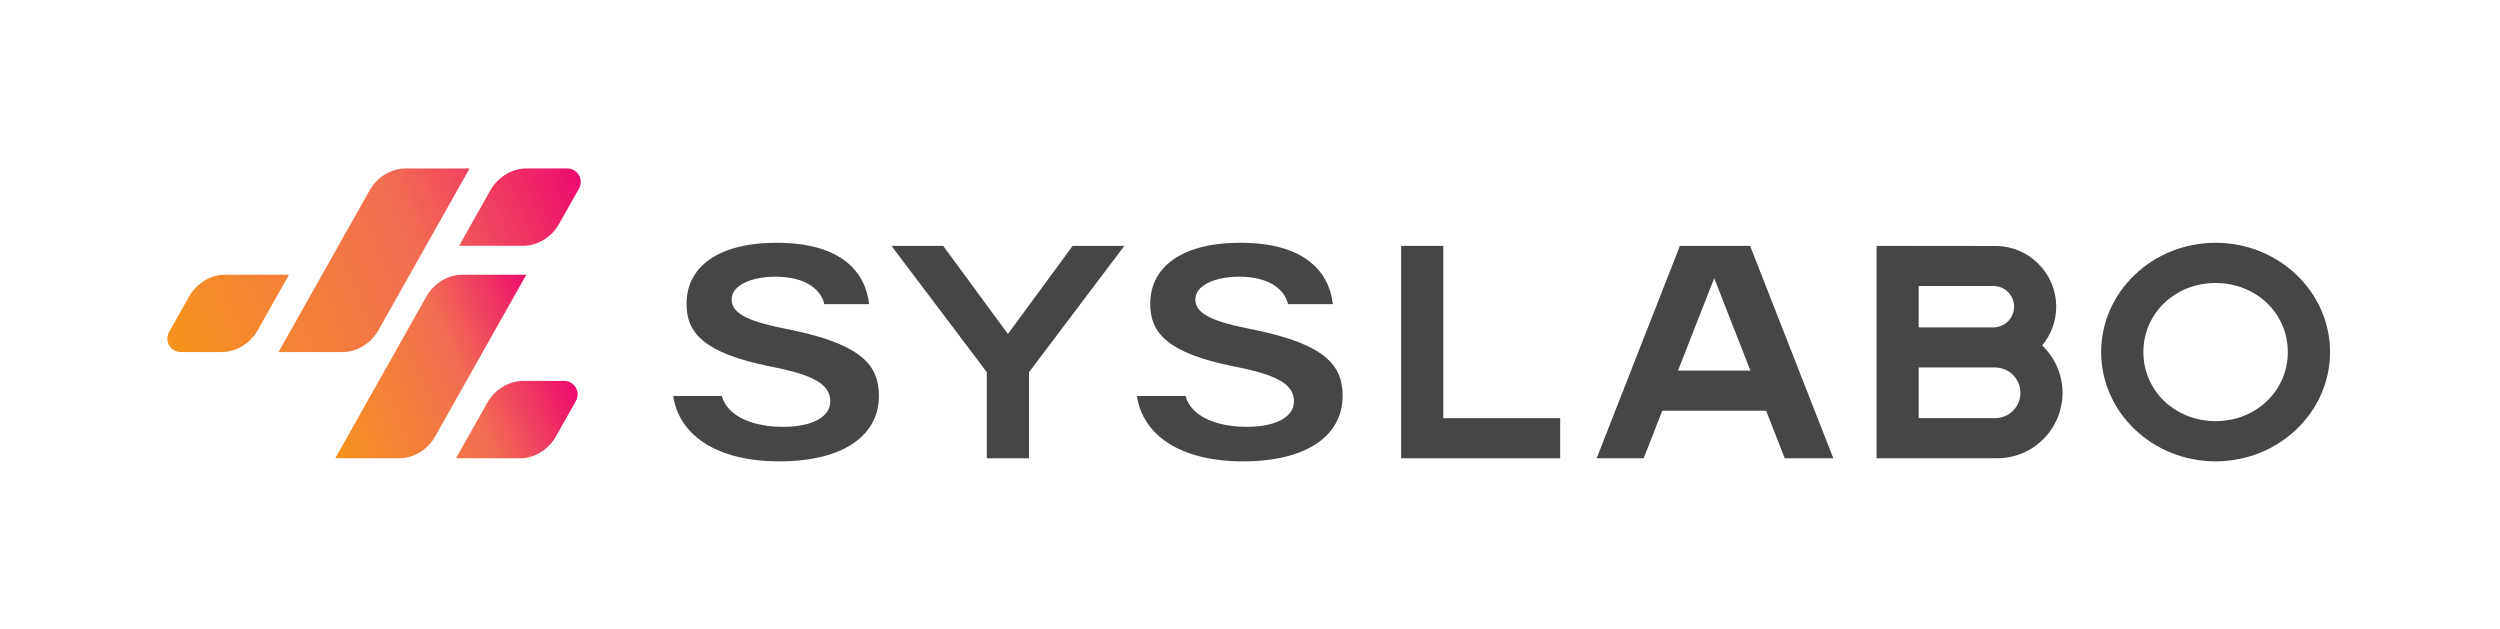
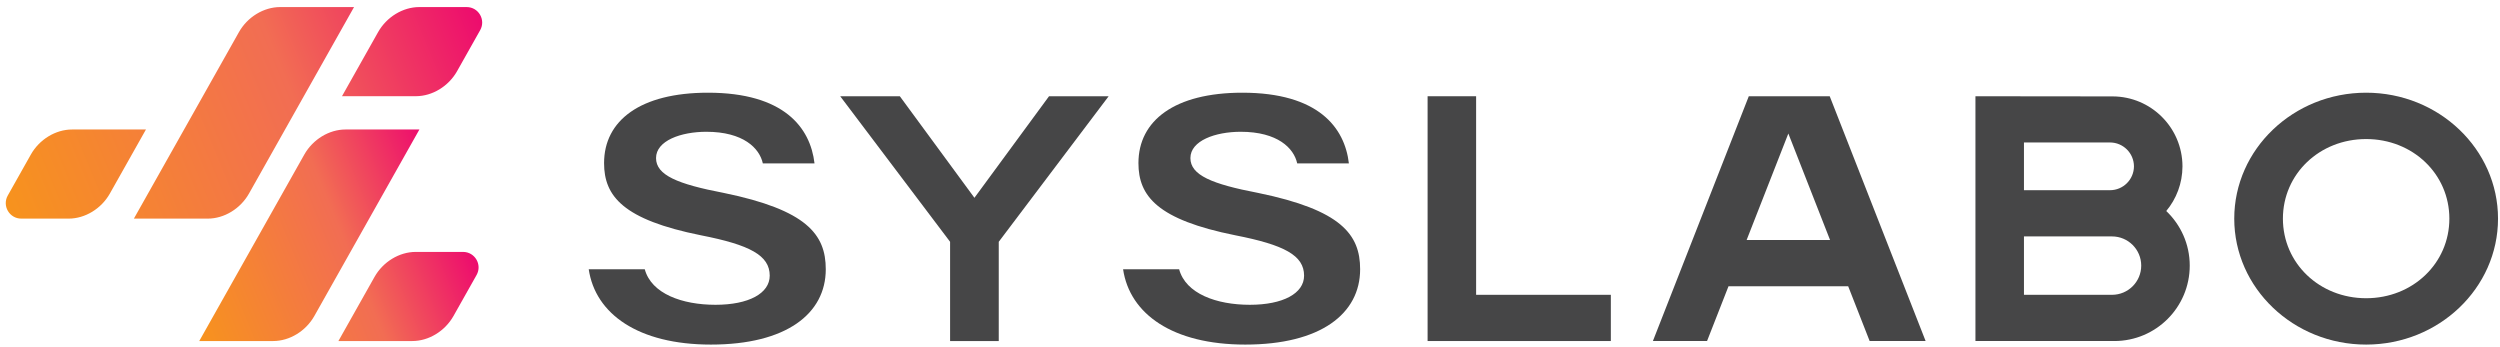
- <svg xmlns="http://www.w3.org/2000/svg" width="100%" height="100%" viewBox="0 0 847 213" version="1.1" xml:space="preserve" style="fill-rule:evenodd;clip-rule:evenodd;stroke-linejoin:round;stroke-miterlimit:2;">
+ <svg xmlns="http://www.w3.org/2000/svg" width="100%" height="100%" viewBox="55 55 735 102" version="1.1" xml:space="preserve" style="fill-rule:evenodd;clip-rule:evenodd;stroke-linejoin:round;stroke-miterlimit:2;">
  <g>
    <path d="M165.101,136.428L154.489,155.265L176.225,155.265C181.035,155.265 185.818,152.355 188.327,147.901L195.112,135.856C196.823,132.819 194.629,129.064 191.144,129.064L177.202,129.064C172.392,129.064 167.609,131.975 165.101,136.428ZM178.306,93.072L147.418,147.901C144.909,152.355 140.126,155.265 135.317,155.265L113.58,155.265L144.468,100.435C146.977,95.983 151.76,93.072 156.57,93.072L178.306,93.072Z" style="fill:url(#_Linear1);" />
    <path d="M76.173,93.072C71.363,93.072 66.58,95.982 64.071,100.435L57.285,112.481C55.575,115.517 57.769,119.272 61.254,119.272L75.196,119.272C80.005,119.272 84.789,116.361 87.297,111.908L97.909,93.072L76.173,93.072ZM116.099,119.272L94.362,119.272L125.25,64.443C127.759,59.989 132.542,57.079 137.352,57.079L159.088,57.079L128.2,111.908C125.692,116.361 120.908,119.272 116.099,119.272ZM177.284,83.28C182.094,83.28 186.877,80.369 189.386,75.916L196.171,63.87C197.882,60.833 195.688,57.079 192.203,57.079L178.261,57.079C173.451,57.079 168.668,59.989 166.16,64.443L155.548,83.28L177.284,83.28Z" style="fill:url(#_Linear2);" />
    <path d="M488.978,83.296L474.714,83.296L474.714,155.263L528.587,155.263L528.587,141.674L488.978,141.674L488.978,83.296Z" style="fill:rgb(70,70,71);fill-rule:nonzero;" />
    <path d="M750.644,142.678C736.923,142.678 726.175,132.4 726.175,119.279C726.175,106.159 736.923,95.881 750.644,95.881C764.365,95.881 775.113,106.159 775.113,119.279C775.113,132.4 764.365,142.678 750.644,142.678ZM750.644,82.253C729.263,82.253 711.87,98.863 711.87,119.279C711.87,139.697 729.263,156.307 750.644,156.307C772.024,156.307 789.418,139.697 789.418,119.279C789.418,98.863 772.024,82.253 750.644,82.253Z" style="fill:rgb(70,70,71);fill-rule:nonzero;" />
    <path d="M341.481,113.154L319.549,83.297L302.022,83.297L334.328,126.089L334.328,155.265L348.633,155.265L348.633,126.089L380.941,83.297L363.413,83.297L341.481,113.154Z" style="fill:rgb(70,70,71);fill-rule:nonzero;" />
    <path d="M568.507,125.564L580.773,94.254L593.039,125.564L568.507,125.564ZM569.145,83.297L540.951,155.263L556.872,155.263L563.184,139.153L598.363,139.153L604.675,155.263L621.131,155.263L592.937,83.297L569.145,83.297Z" style="fill:rgb(70,70,71);fill-rule:nonzero;" />
    <path d="M424.916,111.725C411.261,109.114 404.98,106.485 404.98,101.471C404.98,96.354 412.327,93.742 419.765,93.742C430.616,93.742 435.402,98.547 436.377,103.038L451.571,103.037C450.351,92.488 442.565,82.253 420.252,82.253C400.378,82.253 389.701,90.417 389.701,102.951C389.701,112.665 395.282,119.585 418.203,124.181C432.59,127.001 438.401,130.091 438.401,136.044C438.401,141.267 432.201,144.609 422.447,144.609C412.693,144.609 403.615,141.371 401.664,134.164L385.187,134.164C387.137,147.324 399.769,156.307 421.105,156.307C443.297,156.307 454.879,147.22 454.879,134.164C454.879,123.928 449.302,116.739 424.916,111.725Z" style="fill:rgb(70,70,71);fill-rule:nonzero;" />
    <path d="M267.813,111.725C254.157,109.114 247.876,106.485 247.876,101.471C247.876,96.354 255.224,93.742 262.662,93.742C273.513,93.742 278.299,98.547 279.274,103.038L294.467,103.037C293.248,92.488 285.462,82.253 263.149,82.253C243.275,82.253 232.598,90.417 232.598,102.951C232.598,112.665 238.178,119.585 261.1,124.181C275.487,127.001 281.298,130.091 281.298,136.044C281.298,141.267 275.098,144.609 265.343,144.609C255.59,144.609 246.512,141.371 244.561,134.164L228.084,134.164C230.034,147.324 242.665,156.307 264.002,156.307C286.193,156.307 297.776,147.22 297.776,134.164C297.776,123.928 292.198,116.739 267.813,111.725Z" style="fill:rgb(70,70,71);fill-rule:nonzero;" />
    <path d="M675.937,141.674L650.044,141.674L650.044,124.508L675.937,124.508C680.677,124.508 684.519,128.351 684.519,133.091C684.519,137.831 680.677,141.674 675.937,141.674ZM650.044,96.886L675.332,96.886C679.215,96.886 682.364,100.024 682.385,103.902C682.364,107.78 679.216,110.918 675.333,110.919L650.044,110.918L650.044,96.886ZM698.783,133.091C698.783,126.769 696.124,121.079 691.879,117.04C694.841,113.487 696.629,108.923 696.647,103.94L696.651,103.94C696.651,103.927 696.649,103.915 696.649,103.902C696.649,103.889 696.651,103.877 696.651,103.864L696.647,103.864C696.605,92.536 687.422,83.36 676.084,83.342L635.78,83.297L635.78,155.263L676.611,155.263C688.856,155.264 698.783,145.337 698.783,133.091Z" style="fill:rgb(70,70,71);fill-rule:nonzero;" />
  </g>
  <defs>
    <linearGradient id="_Linear1" x1="0" y1="0" x2="1" y2="0" gradientUnits="userSpaceOnUse" gradientTransform="matrix(78.0663,-32.3361,32.3361,78.0663,110.321,147.396)">
      <stop offset="0" style="stop-color:rgb(247,147,29);stop-opacity:1" />
      <stop offset="0.6" style="stop-color:rgb(242,109,83);stop-opacity:1" />
      <stop offset="1" style="stop-color:rgb(237,11,110);stop-opacity:1" />
    </linearGradient>
    <linearGradient id="_Linear2" x1="0" y1="0" x2="1" y2="0" gradientUnits="userSpaceOnUse" gradientTransform="matrix(138.957,-57.558,57.558,138.957,57.2495,116.953)">
      <stop offset="0" style="stop-color:rgb(247,147,29);stop-opacity:1" />
      <stop offset="0.6" style="stop-color:rgb(242,109,83);stop-opacity:1" />
      <stop offset="1" style="stop-color:rgb(237,11,110);stop-opacity:1" />
    </linearGradient>
  </defs>
</svg>
